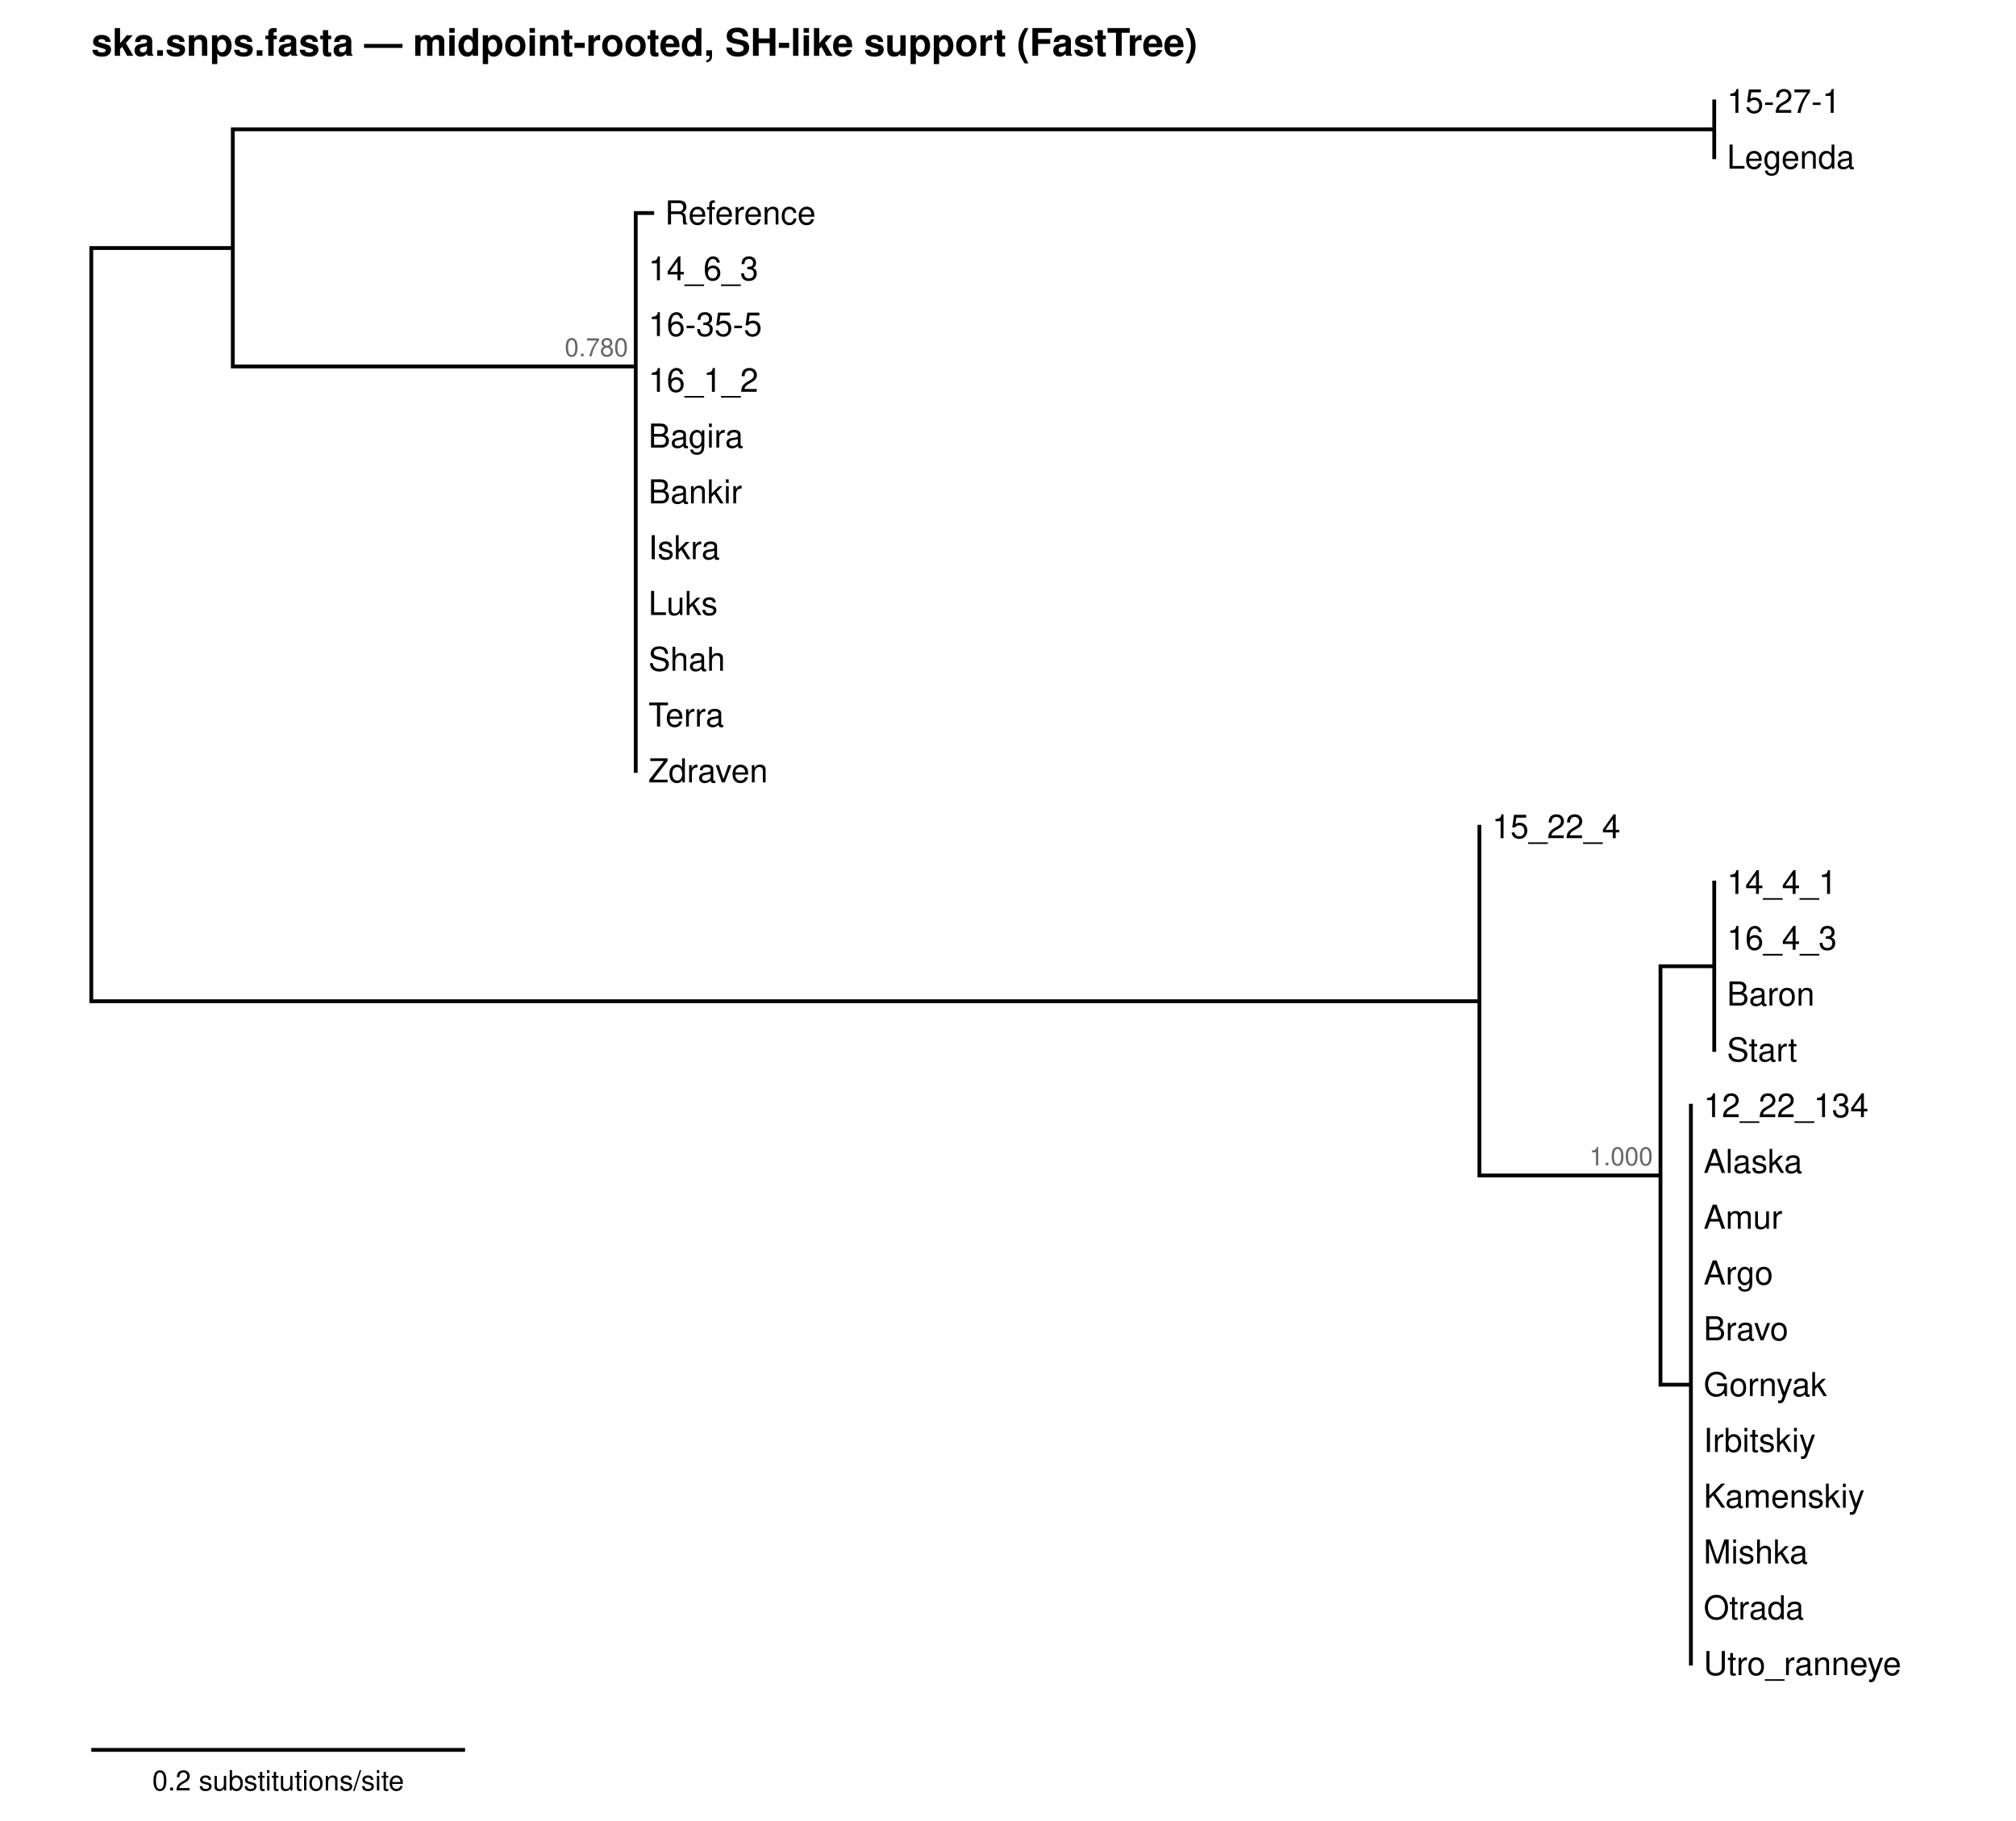
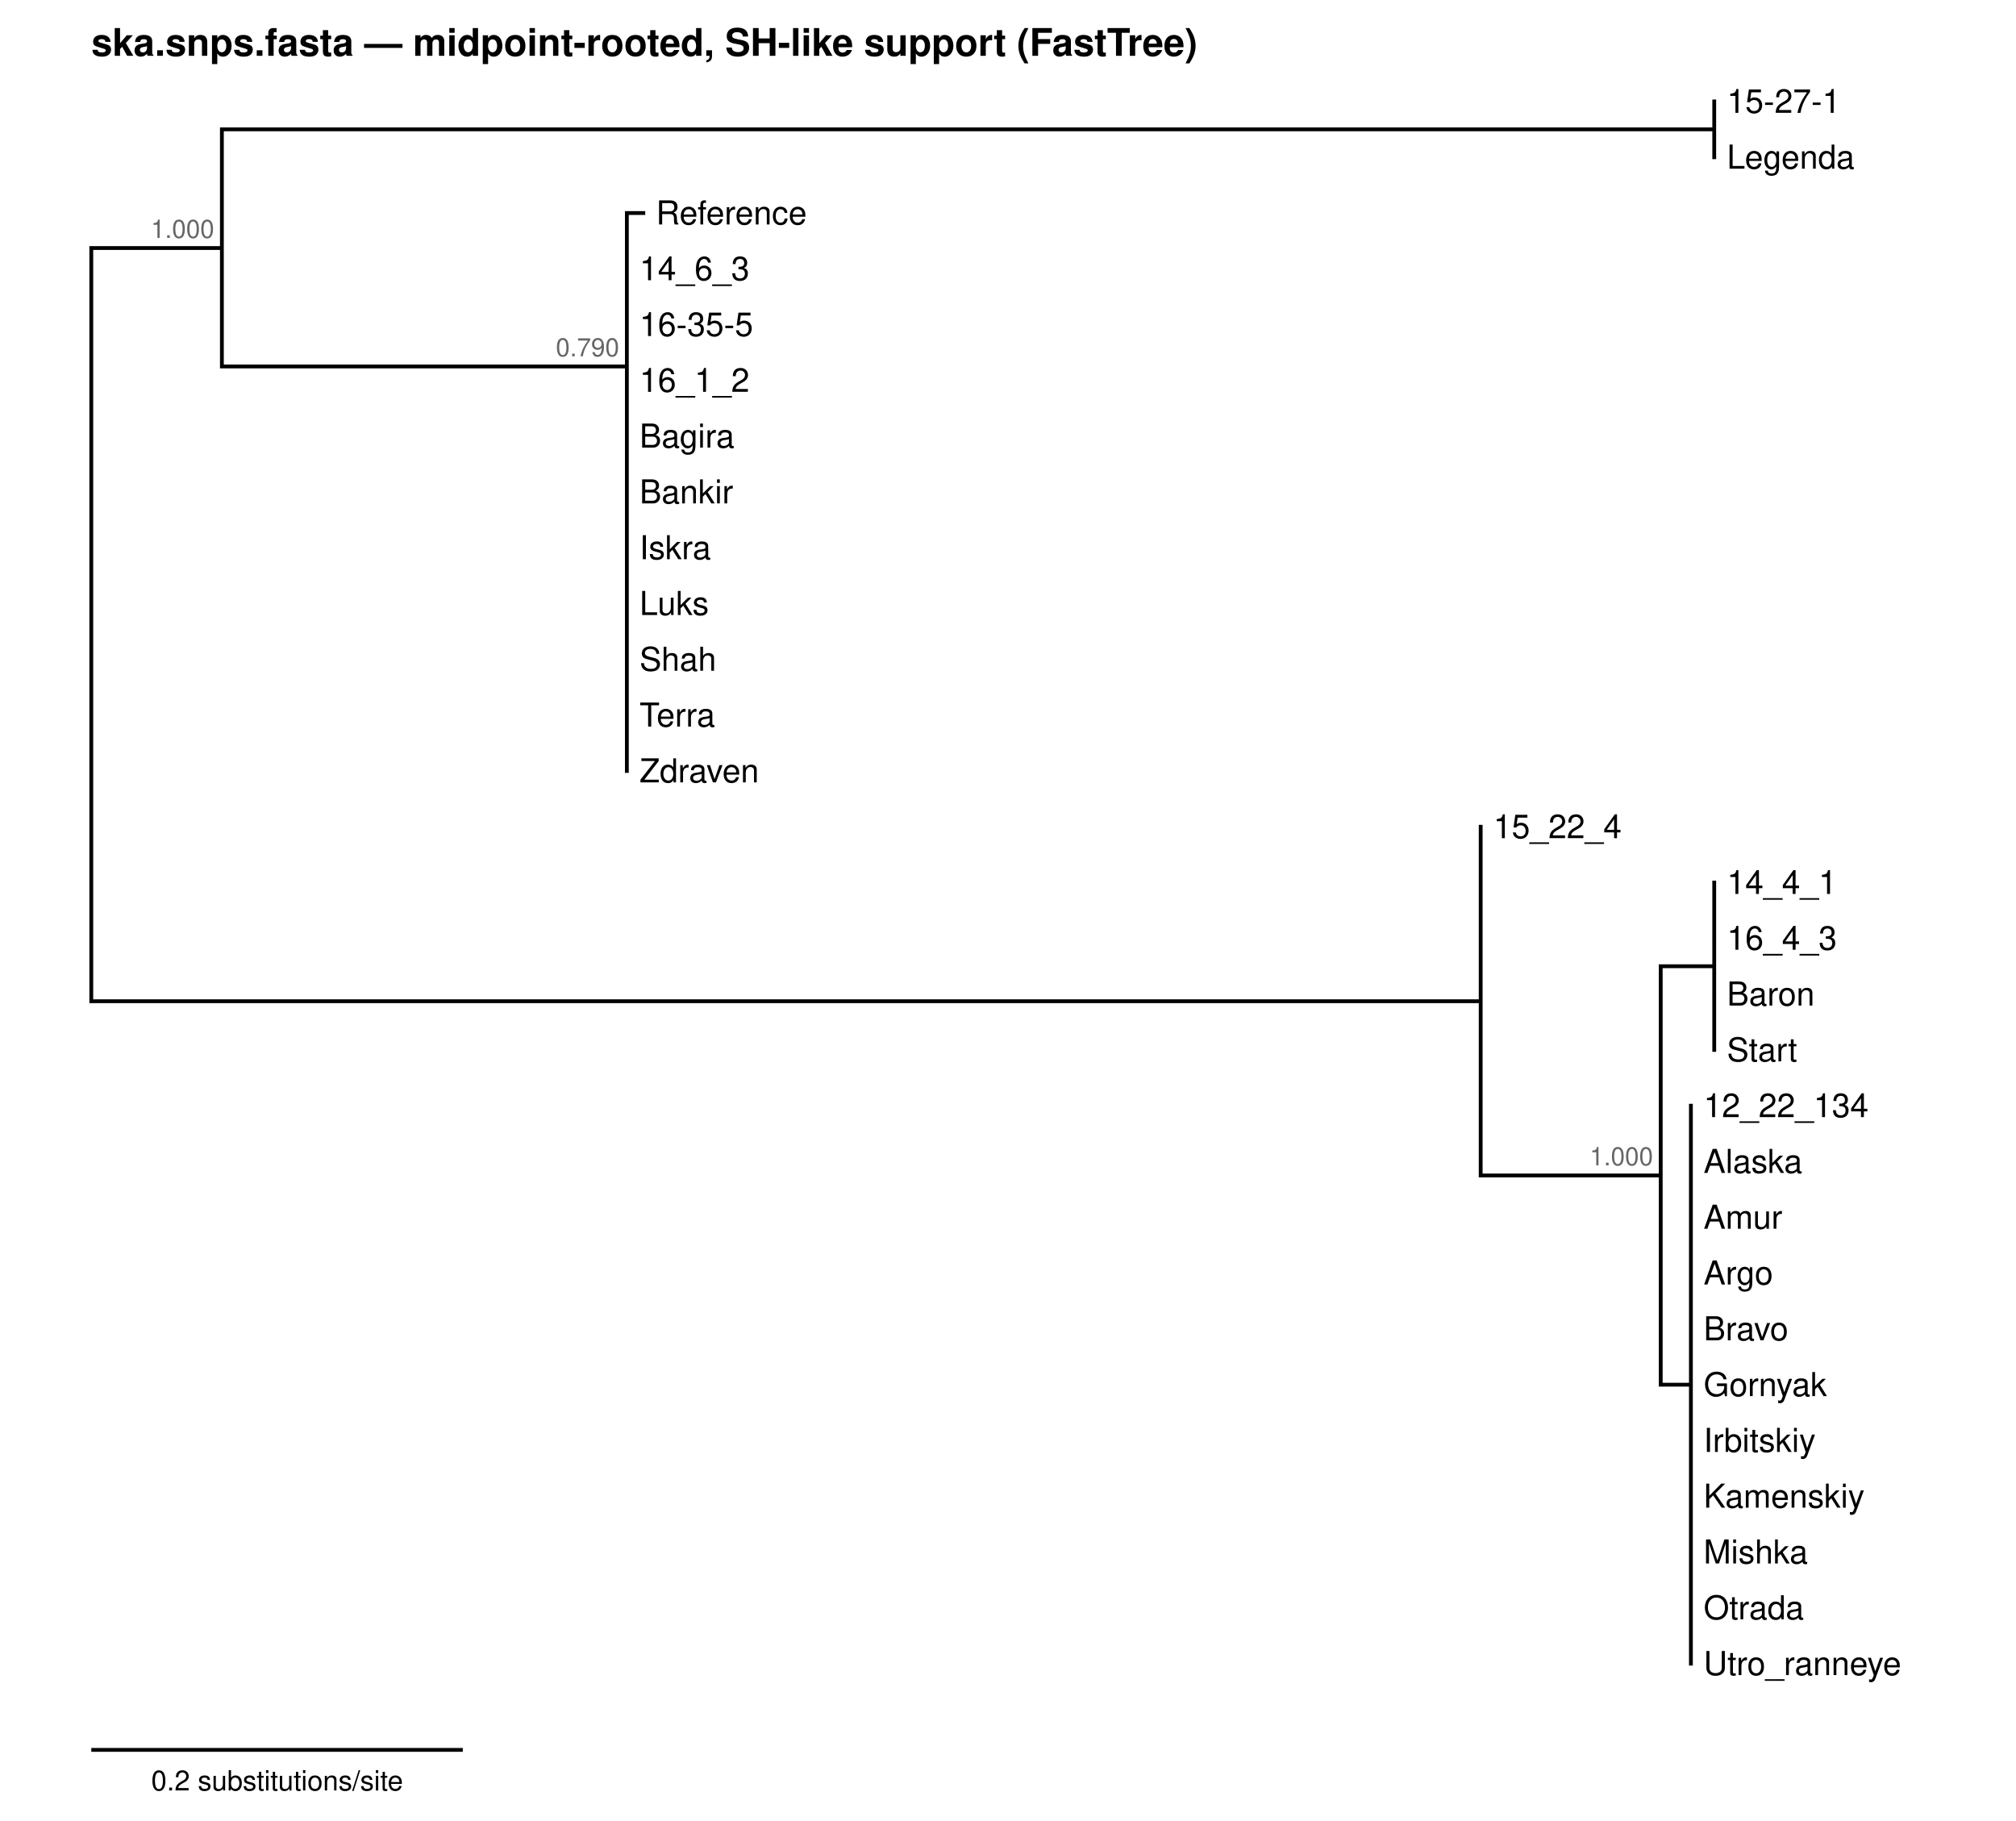
<svg xmlns="http://www.w3.org/2000/svg" width="795" height="718" viewBox="0 0 795 718" font-family="Helvetica, Arial, sans-serif" font-size="13">
  <rect width="100%" height="100%" fill="white" />
  <text x="36" y="22" font-size="15" font-weight="bold">ska.snps.fasta — midpoint-rooted, SH-like support (FastTree)</text>
-   <path d="M36.0,97.8V394.8 M36.0,97.8H91.8 M91.8,51.0V144.5 M91.8,51.0H676.0 M676.0,40.0V62.0 M676.0,40.0H676.0 M676.0,62.0H676.0 M91.8,144.5H250.7 M250.7,84.0V205.0 M250.7,84.0H257.2 M250.7,205.0H250.7 M250.7,106.0V304.0 M250.7,106.0H250.7 M250.7,128.0H250.7 M250.7,150.0H250.7 M250.7,172.0H250.7 M250.7,194.0H250.7 M250.7,216.0H250.7 M250.7,238.0H250.7 M250.7,260.0H250.7 M250.7,282.0H250.7 M250.7,304.0H250.7 M36.0,394.8H583.4 M583.4,326.0V463.5 M583.4,326.0H583.4 M583.4,463.5H654.8 M654.8,381.0V546.0 M654.8,381.0H676.0 M676.0,348.0V414.0 M676.0,348.0H676.0 M676.0,370.0H676.0 M676.0,392.0H676.0 M676.0,414.0H676.0 M654.8,546.0H666.8 M666.8,436.0V656.0 M666.8,436.0H666.8 M666.8,458.0H666.8 M666.8,480.0H666.8 M666.8,502.0H666.8 M666.8,524.0H666.8 M666.8,546.0H666.8 M666.8,568.0H666.8 M666.8,590.0H666.8 M666.8,612.0H666.8 M666.8,634.0H666.8 M666.8,656.0H666.8" stroke="black" stroke-width="1.5" fill="none" stroke-linecap="square" />
+   <path d="M36.0,97.8V394.8 M36.0,97.8H87.5 M87.5,51.0V144.5 M87.5,51.0H676.0 M676.0,40.0V62.0 M676.0,40.0H676.0 M676.0,62.0H676.0 M87.5,144.5H247.2 M247.2,84.0V205.0 M247.2,84.0H253.7 M247.2,205.0H247.2 M247.2,106.0V304.0 M247.2,106.0H247.2 M247.2,128.0H247.2 M247.2,150.0H247.2 M247.2,172.0H247.2 M247.2,194.0H247.2 M247.2,216.0H247.2 M247.2,238.0H247.2 M247.2,260.0H247.2 M247.2,282.0H247.2 M247.2,304.0H247.2 M36.0,394.8H583.9 M583.9,326.0V463.5 M583.9,326.0H583.9 M583.9,463.5H654.9 M654.9,381.0V546.0 M654.9,381.0H676.0 M676.0,348.0V414.0 M676.0,348.0H676.0 M676.0,370.0H676.0 M676.0,392.0H676.0 M676.0,414.0H676.0 M654.9,546.0H666.8 M666.8,436.0V656.0 M666.8,436.0H666.8 M666.8,458.0H666.8 M666.8,480.0H666.8 M666.8,502.0H666.8 M666.8,524.0H666.8 M666.8,546.0H666.8 M666.8,568.0H666.8 M666.8,590.0H666.8 M666.8,612.0H666.8 M666.8,634.0H666.8 M666.8,656.0H666.8" stroke="black" stroke-width="1.5" fill="none" stroke-linecap="square" />
  <text x="681.0" y="44.5">15-27-1</text>
  <text x="681.0" y="66.5">Legenda</text>
-   <text x="262.2" y="88.5">Reference</text>
-   <text x="255.7" y="110.5">14_6_3</text>
-   <text x="255.7" y="132.5">16-35-5</text>
-   <text x="255.7" y="154.5">16_1_2</text>
-   <text x="255.7" y="176.5">Bagira</text>
-   <text x="255.7" y="198.5">Bankir</text>
-   <text x="255.7" y="220.5">Iskra</text>
-   <text x="255.7" y="242.5">Luks</text>
-   <text x="255.7" y="264.5">Shah</text>
-   <text x="255.7" y="286.5">Terra</text>
-   <text x="255.7" y="308.5">Zdraven</text>
-   <text x="247.7" y="140.5" text-anchor="end" font-size="10" fill="#666">0.780</text>
-   <text x="588.4" y="330.5">15_22_4</text>
+   <text x="258.7" y="88.5">Reference</text>
+   <text x="252.2" y="110.5">14_6_3</text>
+   <text x="252.2" y="132.5">16-35-5</text>
+   <text x="252.2" y="154.5">16_1_2</text>
+   <text x="252.2" y="176.5">Bagira</text>
+   <text x="252.2" y="198.5">Bankir</text>
+   <text x="252.2" y="220.5">Iskra</text>
+   <text x="252.2" y="242.5">Luks</text>
+   <text x="252.2" y="264.5">Shah</text>
+   <text x="252.2" y="286.5">Terra</text>
+   <text x="252.2" y="308.5">Zdraven</text>
+   <text x="244.2" y="140.5" text-anchor="end" font-size="10" fill="#666">0.790</text>
+   <text x="84.5" y="93.8" text-anchor="end" font-size="10" fill="#666">1.000</text>
+   <text x="588.9" y="330.5">15_22_4</text>
  <text x="681.0" y="352.5">14_4_1</text>
  <text x="681.0" y="374.5">16_4_3</text>
  <text x="681.0" y="396.5">Baron</text>
  <text x="681.0" y="418.5">Start</text>
  <text x="671.8" y="440.5">12_22_134</text>
  <text x="671.8" y="462.5">Alaska</text>
  <text x="671.8" y="484.5">Amur</text>
  <text x="671.8" y="506.5">Argo</text>
  <text x="671.8" y="528.5">Bravo</text>
  <text x="671.8" y="550.5">Gornyak</text>
  <text x="671.8" y="572.5">Irbitskiy</text>
  <text x="671.8" y="594.5">Kamenskiy</text>
  <text x="671.8" y="616.5">Mishka</text>
  <text x="671.8" y="638.5">Otrada</text>
  <text x="671.8" y="660.5">Utro_ranneye</text>
-   <text x="651.8" y="459.5" text-anchor="end" font-size="10" fill="#666">1.000</text>
-   <path d="M36,690H183.4" stroke="black" stroke-width="1.5" />
-   <text x="109.7" y="706" text-anchor="middle" font-size="11">0.2 substitutions/site</text>
+   <text x="651.9" y="459.5" text-anchor="end" font-size="10" fill="#666">1.000</text>
+   <path d="M36,690H182.5" stroke="black" stroke-width="1.5" />
+   <text x="109.3" y="706" text-anchor="middle" font-size="11">0.2 substitutions/site</text>
</svg>
